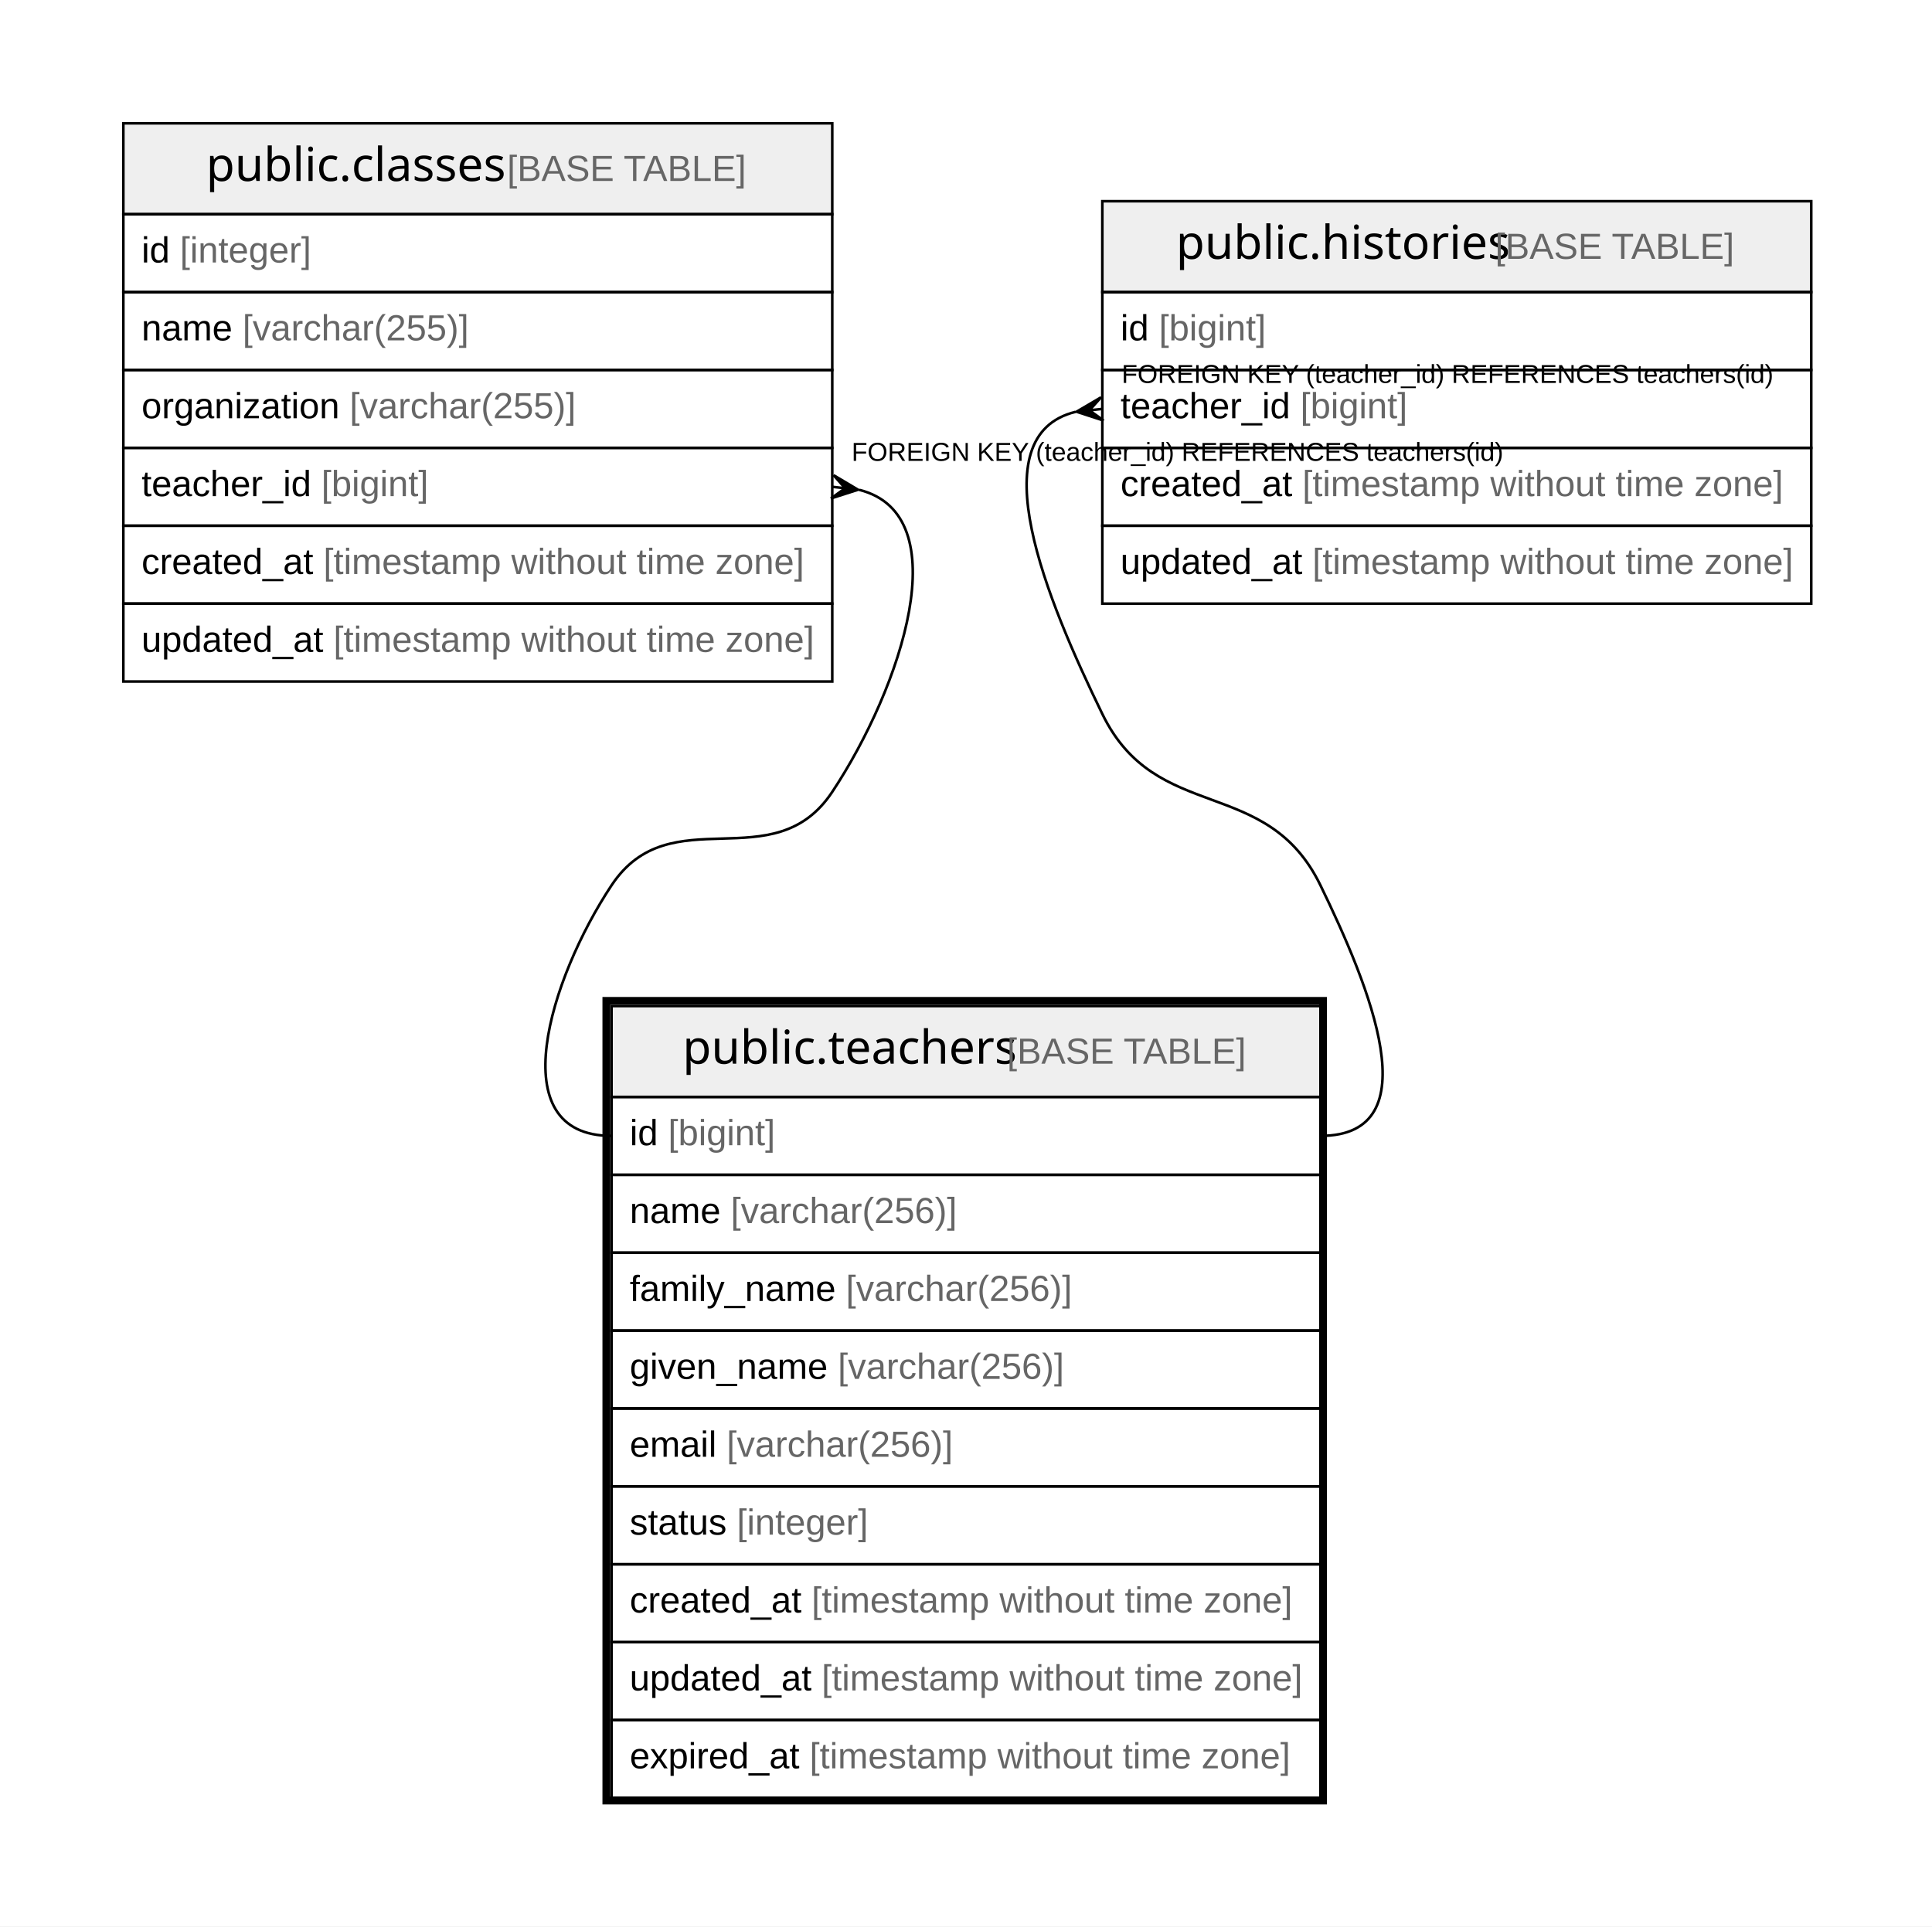
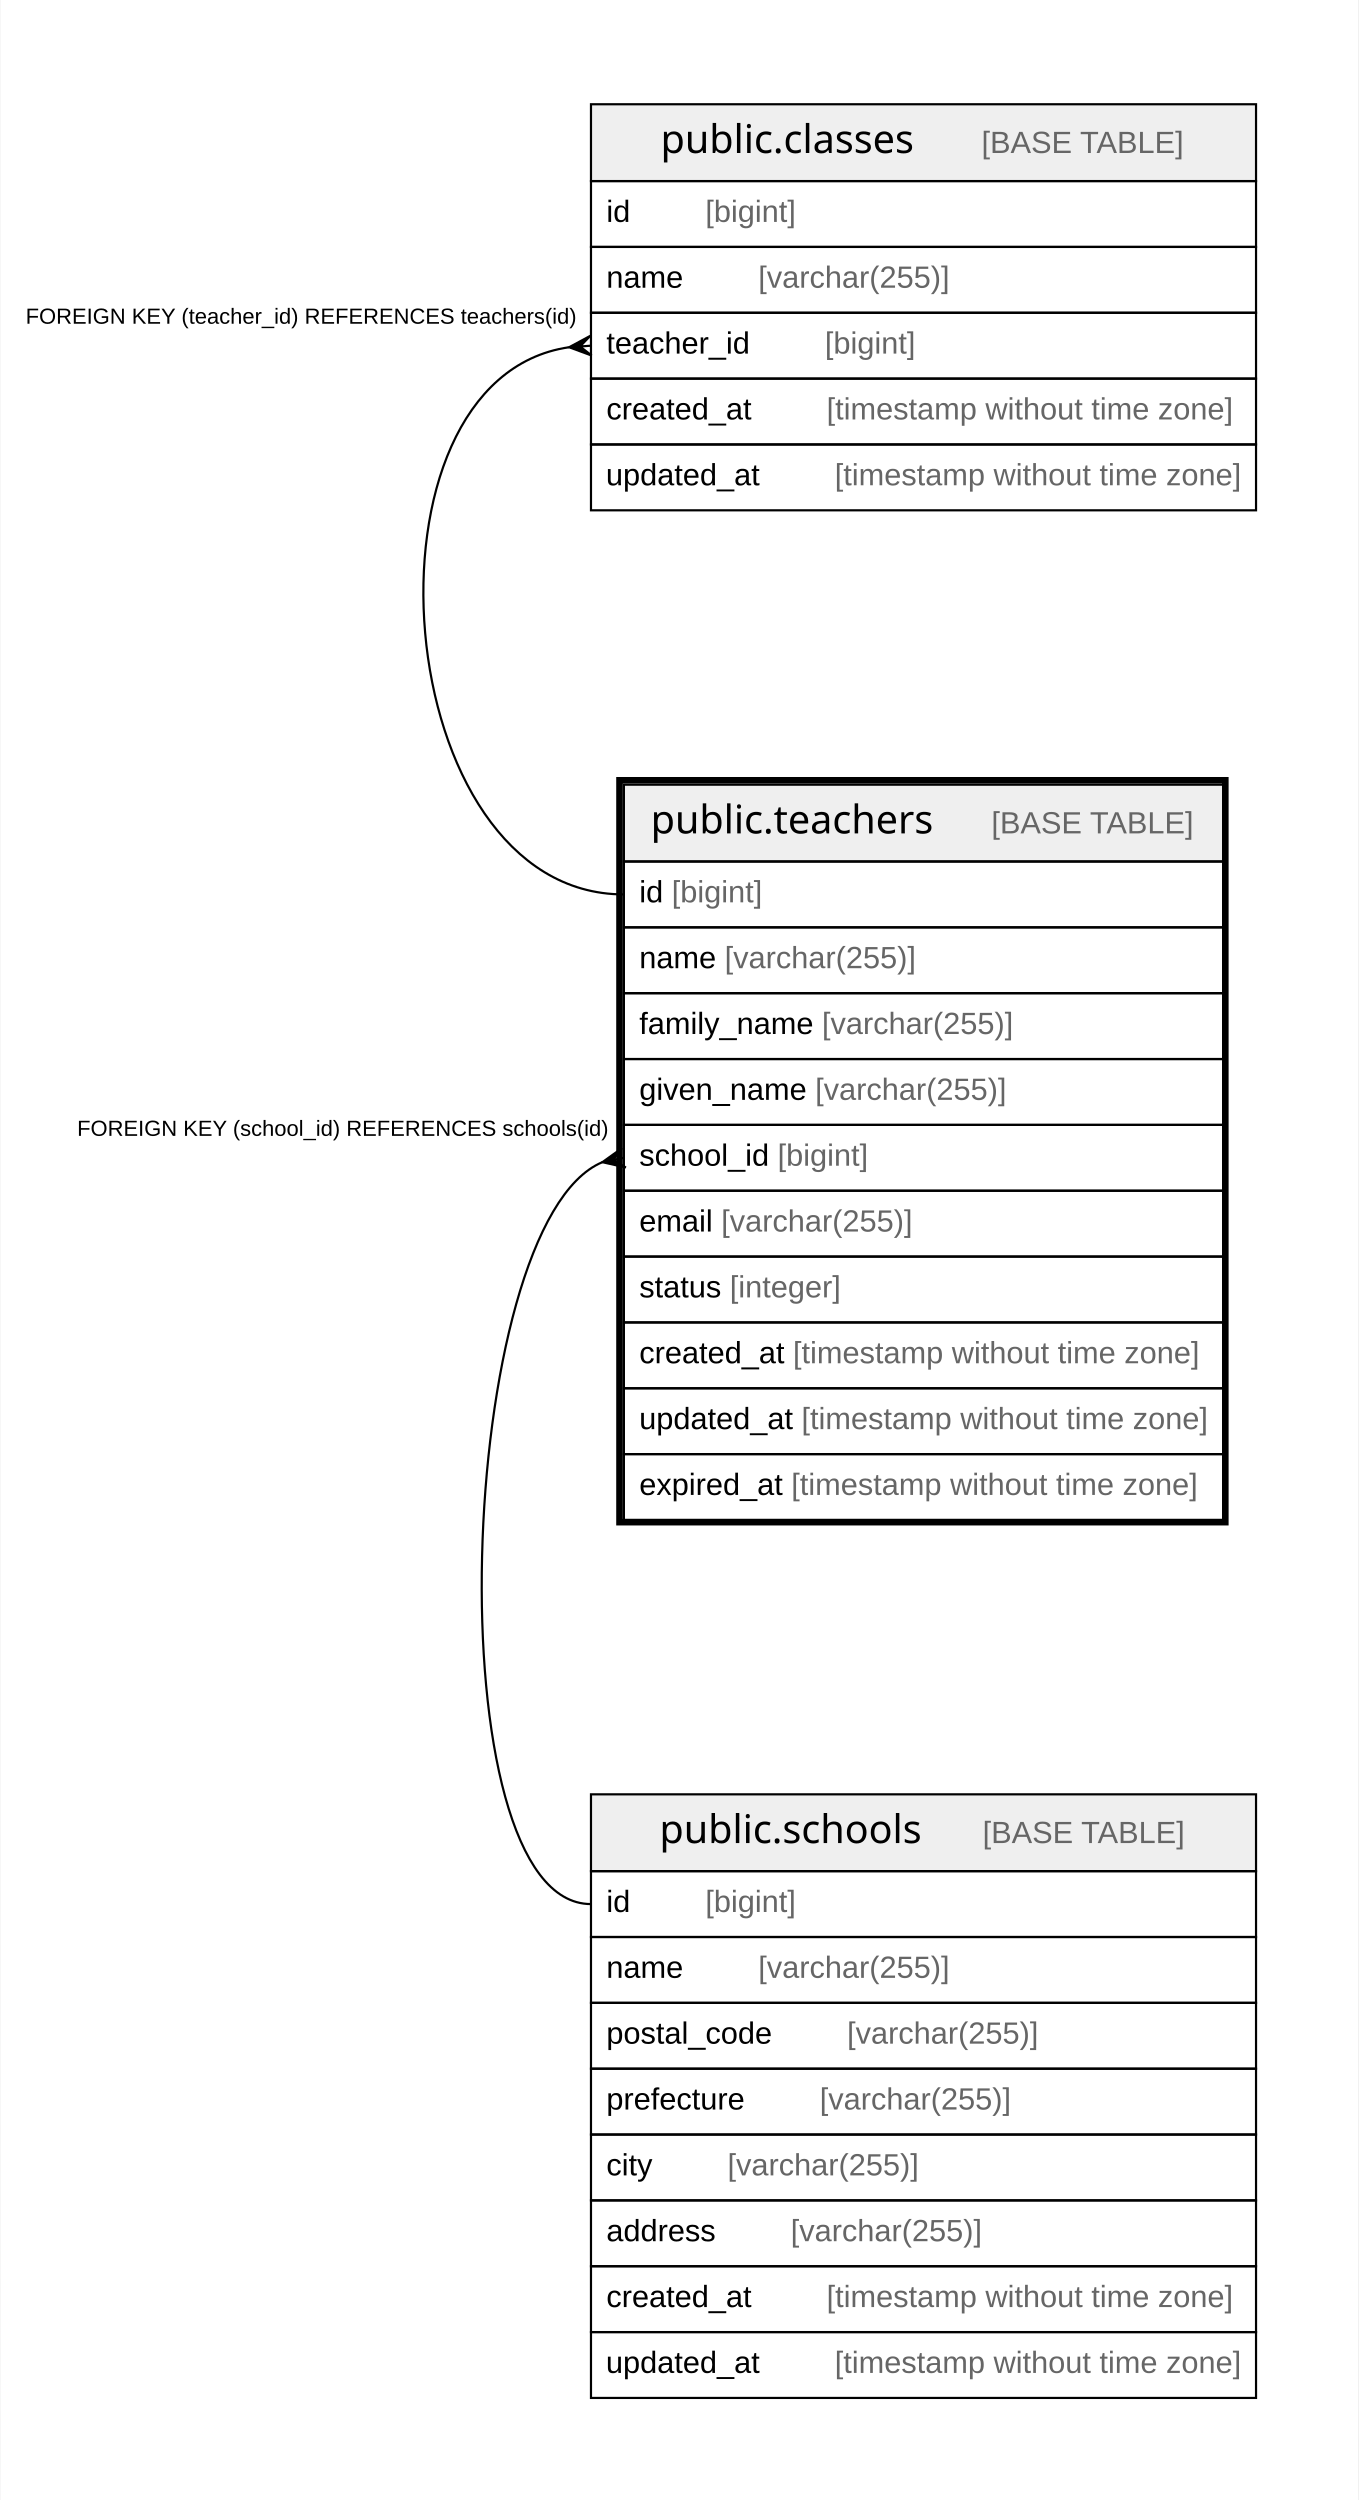
- <svg xmlns="http://www.w3.org/2000/svg" width="744pt" height="742pt" viewBox="0.00 0.00 744.00 742.00">
-   <g id="graph0" class="graph" transform="scale(1 1) rotate(0) translate(4 738)">
-     <polygon fill="#ffffff" stroke="transparent" points="-4,4 -4,-738 740,-738 740,4 -4,4" />
+ <svg xmlns="http://www.w3.org/2000/svg" width="619pt" height="1139pt" viewBox="0.00 0.00 618.50 1139.00">
+   <g id="graph0" class="graph" transform="scale(1 1) rotate(0) translate(4 1135)">
+     <polygon fill="#ffffff" stroke="transparent" points="-4,4 -4,-1135 614.5,-1135 614.5,4 -4,4" />
    <g id="node1" class="node">
-       <polygon fill="#efefef" stroke="transparent" points="231.5,-315.5 231.5,-350.5 504.5,-350.5 504.5,-315.5 231.5,-315.5" />
-       <polygon fill="none" stroke="#000000" points="231.5,-315.5 231.5,-350.5 504.5,-350.5 504.5,-315.5 231.5,-315.5" />
-       <text text-anchor="start" x="258.859" y="-328.3" font-family="Arial Bold" font-size="18.00" fill="#000000">public.teachers</text>
-       <text text-anchor="start" x="379.887" y="-328.3" font-family="Arial" font-size="14.00" fill="#000000"> </text>
-       <text text-anchor="start" x="383.778" y="-328.3" font-family="Arial" font-size="14.00" fill="#666666">[BASE TABLE]</text>
-       <polygon fill="none" stroke="#000000" points="231.5,-285.5 231.5,-315.5 504.5,-315.5 504.5,-285.5 231.5,-285.5" />
-       <text text-anchor="start" x="238.5" y="-296.9" font-family="Arial" font-size="14.00" fill="#000000">id </text>
-       <text text-anchor="start" x="253.28" y="-296.9" font-family="Arial" font-size="14.00" fill="#666666">[bigint]</text>
-       <polygon fill="none" stroke="#000000" points="231.5,-255.5 231.5,-285.5 504.5,-285.5 504.5,-255.5 231.5,-255.5" />
-       <text text-anchor="start" x="238.5" y="-266.9" font-family="Arial" font-size="14.00" fill="#000000">name </text>
-       <text text-anchor="start" x="277.399" y="-266.9" font-family="Arial" font-size="14.00" fill="#666666">[varchar(256)]</text>
-       <polygon fill="none" stroke="#000000" points="231.5,-225.5 231.5,-255.5 504.5,-255.5 504.5,-225.5 231.5,-225.5" />
-       <text text-anchor="start" x="238.5" y="-236.9" font-family="Arial" font-size="14.00" fill="#000000">family_name </text>
-       <text text-anchor="start" x="321.729" y="-236.9" font-family="Arial" font-size="14.00" fill="#666666">[varchar(256)]</text>
-       <polygon fill="none" stroke="#000000" points="231.5,-195.5 231.5,-225.5 504.5,-225.5 504.5,-195.5 231.5,-195.5" />
-       <text text-anchor="start" x="238.5" y="-206.9" font-family="Arial" font-size="14.00" fill="#000000">given_name </text>
-       <text text-anchor="start" x="318.636" y="-206.9" font-family="Arial" font-size="14.00" fill="#666666">[varchar(256)]</text>
-       <polygon fill="none" stroke="#000000" points="231.5,-165.5 231.5,-195.5 504.5,-195.5 504.5,-165.5 231.5,-165.5" />
-       <text text-anchor="start" x="238.5" y="-176.9" font-family="Arial" font-size="14.00" fill="#000000">email </text>
-       <text text-anchor="start" x="275.83" y="-176.9" font-family="Arial" font-size="14.00" fill="#666666">[varchar(256)]</text>
-       <polygon fill="none" stroke="#000000" points="231.5,-135.5 231.5,-165.5 504.5,-165.5 504.5,-135.5 231.5,-135.5" />
-       <text text-anchor="start" x="238.5" y="-146.9" font-family="Arial" font-size="14.00" fill="#000000">status </text>
-       <text text-anchor="start" x="279.737" y="-146.9" font-family="Arial" font-size="14.00" fill="#666666">[integer]</text>
-       <polygon fill="none" stroke="#000000" points="231.5,-105.5 231.5,-135.5 504.5,-135.5 504.5,-105.5 231.5,-105.5" />
-       <text text-anchor="start" x="238.5" y="-116.9" font-family="Arial" font-size="14.00" fill="#000000">created_at </text>
-       <text text-anchor="start" x="308.528" y="-116.9" font-family="Arial" font-size="14.00" fill="#666666">[timestamp without time zone]</text>
-       <polygon fill="none" stroke="#000000" points="231.5,-75.5 231.5,-105.5 504.5,-105.5 504.5,-75.5 231.5,-75.5" />
-       <text text-anchor="start" x="238.464" y="-86.9" font-family="Arial" font-size="14.00" fill="#000000">updated_at </text>
-       <text text-anchor="start" x="312.396" y="-86.9" font-family="Arial" font-size="14.00" fill="#666666">[timestamp without time zone]</text>
-       <polygon fill="none" stroke="#000000" points="231.5,-45.5 231.5,-75.5 504.5,-75.5 504.5,-45.5 231.5,-45.5" />
-       <text text-anchor="start" x="238.5" y="-56.9" font-family="Arial" font-size="14.00" fill="#000000">expired_at </text>
-       <text text-anchor="start" x="307.744" y="-56.9" font-family="Arial" font-size="14.00" fill="#666666">[timestamp without time zone]</text>
-       <polygon fill="none" stroke="#000000" stroke-width="3" points="229.5,-44.5 229.5,-352.5 505.5,-352.5 505.5,-44.5 229.5,-44.5" />
+       <polygon fill="#efefef" stroke="transparent" points="280,-742.5 280,-777.5 553,-777.5 553,-742.5 280,-742.5" />
+       <polygon fill="none" stroke="#000000" points="280,-742.5 280,-777.5 553,-777.5 553,-742.5 280,-742.5" />
+       <text text-anchor="start" x="292.202" y="-755.3" font-family="Arial Bold" font-size="18.00" fill="#000000">public.teachers</text>
+       <text text-anchor="start" x="413.23" y="-755.3" font-family="Arial" font-size="14.00" fill="#000000">    </text>
+       <text text-anchor="start" x="447.435" y="-755.3" font-family="Arial" font-size="14.00" fill="#666666">[BASE TABLE]</text>
+       <polygon fill="none" stroke="#000000" points="280,-712.5 280,-742.5 553,-742.5 553,-712.5 280,-712.5" />
+       <text text-anchor="start" x="287" y="-723.9" font-family="Arial" font-size="14.00" fill="#000000">id </text>
+       <text text-anchor="start" x="301.78" y="-723.9" font-family="Arial" font-size="14.00" fill="#666666">[bigint]</text>
+       <polygon fill="none" stroke="#000000" points="280,-682.5 280,-712.5 553,-712.5 553,-682.5 280,-682.5" />
+       <text text-anchor="start" x="287" y="-693.9" font-family="Arial" font-size="14.00" fill="#000000">name </text>
+       <text text-anchor="start" x="325.899" y="-693.9" font-family="Arial" font-size="14.00" fill="#666666">[varchar(255)]</text>
+       <polygon fill="none" stroke="#000000" points="280,-652.5 280,-682.5 553,-682.5 553,-652.5 280,-652.5" />
+       <text text-anchor="start" x="287" y="-663.9" font-family="Arial" font-size="14.00" fill="#000000">family_name </text>
+       <text text-anchor="start" x="370.229" y="-663.9" font-family="Arial" font-size="14.00" fill="#666666">[varchar(255)]</text>
+       <polygon fill="none" stroke="#000000" points="280,-622.5 280,-652.5 553,-652.5 553,-622.5 280,-622.5" />
+       <text text-anchor="start" x="287" y="-633.9" font-family="Arial" font-size="14.00" fill="#000000">given_name </text>
+       <text text-anchor="start" x="367.136" y="-633.9" font-family="Arial" font-size="14.00" fill="#666666">[varchar(255)]</text>
+       <polygon fill="none" stroke="#000000" points="280,-592.5 280,-622.5 553,-622.5 553,-592.5 280,-592.5" />
+       <text text-anchor="start" x="287" y="-603.9" font-family="Arial" font-size="14.00" fill="#000000">school_id </text>
+       <text text-anchor="start" x="350.017" y="-603.9" font-family="Arial" font-size="14.00" fill="#666666">[bigint]</text>
+       <polygon fill="none" stroke="#000000" points="280,-562.5 280,-592.5 553,-592.5 553,-562.5 280,-562.5" />
+       <text text-anchor="start" x="287" y="-573.9" font-family="Arial" font-size="14.00" fill="#000000">email </text>
+       <text text-anchor="start" x="324.33" y="-573.9" font-family="Arial" font-size="14.00" fill="#666666">[varchar(255)]</text>
+       <polygon fill="none" stroke="#000000" points="280,-532.5 280,-562.5 553,-562.5 553,-532.5 280,-532.5" />
+       <text text-anchor="start" x="287" y="-543.9" font-family="Arial" font-size="14.00" fill="#000000">status </text>
+       <text text-anchor="start" x="328.237" y="-543.9" font-family="Arial" font-size="14.00" fill="#666666">[integer]</text>
+       <polygon fill="none" stroke="#000000" points="280,-502.5 280,-532.5 553,-532.5 553,-502.5 280,-502.5" />
+       <text text-anchor="start" x="287" y="-513.9" font-family="Arial" font-size="14.00" fill="#000000">created_at </text>
+       <text text-anchor="start" x="357.028" y="-513.9" font-family="Arial" font-size="14.00" fill="#666666">[timestamp without time zone]</text>
+       <polygon fill="none" stroke="#000000" points="280,-472.5 280,-502.5 553,-502.5 553,-472.5 280,-472.5" />
+       <text text-anchor="start" x="286.964" y="-483.9" font-family="Arial" font-size="14.00" fill="#000000">updated_at </text>
+       <text text-anchor="start" x="360.896" y="-483.9" font-family="Arial" font-size="14.00" fill="#666666">[timestamp without time zone]</text>
+       <polygon fill="none" stroke="#000000" points="280,-442.5 280,-472.5 553,-472.5 553,-442.5 280,-442.5" />
+       <text text-anchor="start" x="287" y="-453.9" font-family="Arial" font-size="14.00" fill="#000000">expired_at </text>
+       <text text-anchor="start" x="356.244" y="-453.9" font-family="Arial" font-size="14.00" fill="#666666">[timestamp without time zone]</text>
+       <polygon fill="none" stroke="#000000" stroke-width="3" points="278,-441.5 278,-779.5 554,-779.5 554,-441.5 278,-441.5" />
+     </g>
+     <g id="node3" class="node">
+       <polygon fill="#efefef" stroke="transparent" points="265,-282.5 265,-317.5 568,-317.5 568,-282.5 265,-282.5" />
+       <polygon fill="none" stroke="#000000" points="265,-282.5 265,-317.5 568,-317.5 568,-282.5 265,-282.5" />
+       <text text-anchor="start" x="296.205" y="-295.3" font-family="Arial Bold" font-size="18.00" fill="#000000">public.schools</text>
+       <text text-anchor="start" x="409.227" y="-295.3" font-family="Arial" font-size="14.00" fill="#000000">    </text>
+       <text text-anchor="start" x="443.432" y="-295.3" font-family="Arial" font-size="14.00" fill="#666666">[BASE TABLE]</text>
+       <polygon fill="none" stroke="#000000" points="265,-252.5 265,-282.5 568,-282.5 568,-252.5 265,-252.5" />
+       <text text-anchor="start" x="272" y="-263.9" font-family="Arial" font-size="14.00" fill="#000000">id    </text>
+       <text text-anchor="start" x="317.094" y="-263.9" font-family="Arial" font-size="14.00" fill="#666666">[bigint]</text>
+       <polygon fill="none" stroke="#000000" points="265,-222.5 265,-252.5 568,-252.5 568,-222.5 265,-222.5" />
+       <text text-anchor="start" x="272" y="-233.9" font-family="Arial" font-size="14.00" fill="#000000">name    </text>
+       <text text-anchor="start" x="341.213" y="-233.9" font-family="Arial" font-size="14.00" fill="#666666">[varchar(255)]</text>
+       <polygon fill="none" stroke="#000000" points="265,-192.5 265,-222.5 568,-222.5 568,-192.5 265,-192.5" />
+       <text text-anchor="start" x="272" y="-203.9" font-family="Arial" font-size="14.00" fill="#000000">postal_code    </text>
+       <text text-anchor="start" x="381.68" y="-203.9" font-family="Arial" font-size="14.00" fill="#666666">[varchar(255)]</text>
+       <polygon fill="none" stroke="#000000" points="265,-162.5 265,-192.5 568,-192.5 568,-162.5 265,-162.5" />
+       <text text-anchor="start" x="272" y="-173.9" font-family="Arial" font-size="14.00" fill="#000000">prefecture    </text>
+       <text text-anchor="start" x="369.22" y="-173.9" font-family="Arial" font-size="14.00" fill="#666666">[varchar(255)]</text>
+       <polygon fill="none" stroke="#000000" points="265,-132.5 265,-162.5 568,-162.5 568,-132.5 265,-132.5" />
+       <text text-anchor="start" x="272" y="-143.9" font-family="Arial" font-size="14.00" fill="#000000">city    </text>
+       <text text-anchor="start" x="327.202" y="-143.9" font-family="Arial" font-size="14.00" fill="#666666">[varchar(255)]</text>
+       <polygon fill="none" stroke="#000000" points="265,-102.5 265,-132.5 568,-132.5 568,-102.5 265,-102.5" />
+       <text text-anchor="start" x="272" y="-113.9" font-family="Arial" font-size="14.00" fill="#000000">address    </text>
+       <text text-anchor="start" x="355.996" y="-113.9" font-family="Arial" font-size="14.00" fill="#666666">[varchar(255)]</text>
+       <polygon fill="none" stroke="#000000" points="265,-72.5 265,-102.5 568,-102.5 568,-72.5 265,-72.5" />
+       <text text-anchor="start" x="272" y="-83.9" font-family="Arial" font-size="14.00" fill="#000000">created_at    </text>
+       <text text-anchor="start" x="372.342" y="-83.9" font-family="Arial" font-size="14.00" fill="#666666">[timestamp without time zone]</text>
+       <polygon fill="none" stroke="#000000" points="265,-42.5 265,-72.5 568,-72.5 568,-42.5 265,-42.5" />
+       <text text-anchor="start" x="271.807" y="-53.9" font-family="Arial" font-size="14.00" fill="#000000">updated_at    </text>
+       <text text-anchor="start" x="376.053" y="-53.9" font-family="Arial" font-size="14.00" fill="#666666">[timestamp without time zone]</text>
+     </g>
+     <g id="edge2" class="edge">
+       <path fill="none" stroke="#000000" d="M270.178,-605.503C203.206,-577.639 192.768,-267.5 265,-267.5" />
+       <polygon fill="#000000" stroke="#000000" points="270.2,-605.508 279.103,-611.91 275.1,-606.504 280,-607.5 280,-607.5 280,-607.5 275.1,-606.504 280.897,-603.09 270.2,-605.508 270.2,-605.508" />
+       <text text-anchor="start" x="30.886" y="-617.5" font-family="Arial" font-size="10.00" fill="#000000">FOREIGN KEY (school_id) REFERENCES schools(id)</text>
    </g>
    <g id="node2" class="node">
-       <polygon fill="#efefef" stroke="transparent" points="43.5,-655.5 43.5,-690.5 316.5,-690.5 316.5,-655.5 43.5,-655.5" />
-       <polygon fill="none" stroke="#000000" points="43.5,-655.5 43.5,-690.5 316.5,-690.5 316.5,-655.5 43.5,-655.5" />
-       <text text-anchor="start" x="75.365" y="-668.3" font-family="Arial Bold" font-size="18.00" fill="#000000">public.classes</text>
-       <text text-anchor="start" x="187.381" y="-668.3" font-family="Arial" font-size="14.00" fill="#000000"> </text>
-       <text text-anchor="start" x="191.272" y="-668.3" font-family="Arial" font-size="14.00" fill="#666666">[BASE TABLE]</text>
-       <polygon fill="none" stroke="#000000" points="43.5,-625.5 43.5,-655.5 316.5,-655.5 316.5,-625.5 43.5,-625.5" />
-       <text text-anchor="start" x="50.5" y="-636.9" font-family="Arial" font-size="14.00" fill="#000000">id </text>
-       <text text-anchor="start" x="65.28" y="-636.9" font-family="Arial" font-size="14.00" fill="#666666">[integer]</text>
-       <polygon fill="none" stroke="#000000" points="43.5,-595.5 43.5,-625.5 316.5,-625.5 316.5,-595.5 43.5,-595.5" />
-       <text text-anchor="start" x="50.5" y="-606.9" font-family="Arial" font-size="14.00" fill="#000000">name </text>
-       <text text-anchor="start" x="89.399" y="-606.9" font-family="Arial" font-size="14.00" fill="#666666">[varchar(255)]</text>
-       <polygon fill="none" stroke="#000000" points="43.5,-565.5 43.5,-595.5 316.5,-595.5 316.5,-565.5 43.5,-565.5" />
-       <text text-anchor="start" x="50.5" y="-576.9" font-family="Arial" font-size="14.00" fill="#000000">organization </text>
-       <text text-anchor="start" x="130.633" y="-576.9" font-family="Arial" font-size="14.00" fill="#666666">[varchar(255)]</text>
-       <polygon fill="none" stroke="#000000" points="43.5,-535.5 43.5,-565.5 316.5,-565.5 316.5,-535.5 43.5,-535.5" />
-       <text text-anchor="start" x="50.5" y="-546.9" font-family="Arial" font-size="14.00" fill="#000000">teacher_id </text>
-       <text text-anchor="start" x="119.744" y="-546.9" font-family="Arial" font-size="14.00" fill="#666666">[bigint]</text>
-       <polygon fill="none" stroke="#000000" points="43.5,-505.5 43.5,-535.5 316.5,-535.5 316.5,-505.5 43.5,-505.5" />
-       <text text-anchor="start" x="50.5" y="-516.9" font-family="Arial" font-size="14.00" fill="#000000">created_at </text>
-       <text text-anchor="start" x="120.528" y="-516.9" font-family="Arial" font-size="14.00" fill="#666666">[timestamp without time zone]</text>
-       <polygon fill="none" stroke="#000000" points="43.5,-475.5 43.5,-505.5 316.5,-505.5 316.5,-475.5 43.5,-475.5" />
-       <text text-anchor="start" x="50.464" y="-486.9" font-family="Arial" font-size="14.00" fill="#000000">updated_at </text>
-       <text text-anchor="start" x="124.396" y="-486.9" font-family="Arial" font-size="14.00" fill="#666666">[timestamp without time zone]</text>
+       <polygon fill="#efefef" stroke="transparent" points="265,-1052.5 265,-1087.5 568,-1087.5 568,-1052.5 265,-1052.5" />
+       <polygon fill="none" stroke="#000000" points="265,-1052.5 265,-1087.5 568,-1087.5 568,-1052.5 265,-1052.5" />
+       <text text-anchor="start" x="296.708" y="-1065.3" font-family="Arial Bold" font-size="18.00" fill="#000000">public.classes</text>
+       <text text-anchor="start" x="408.724" y="-1065.3" font-family="Arial" font-size="14.00" fill="#000000">    </text>
+       <text text-anchor="start" x="442.929" y="-1065.3" font-family="Arial" font-size="14.00" fill="#666666">[BASE TABLE]</text>
+       <polygon fill="none" stroke="#000000" points="265,-1022.5 265,-1052.5 568,-1052.5 568,-1022.5 265,-1022.5" />
+       <text text-anchor="start" x="272" y="-1033.9" font-family="Arial" font-size="14.00" fill="#000000">id    </text>
+       <text text-anchor="start" x="317.094" y="-1033.9" font-family="Arial" font-size="14.00" fill="#666666">[bigint]</text>
+       <polygon fill="none" stroke="#000000" points="265,-992.5 265,-1022.5 568,-1022.5 568,-992.5 265,-992.5" />
+       <text text-anchor="start" x="272" y="-1003.9" font-family="Arial" font-size="14.00" fill="#000000">name    </text>
+       <text text-anchor="start" x="341.213" y="-1003.9" font-family="Arial" font-size="14.00" fill="#666666">[varchar(255)]</text>
+       <polygon fill="none" stroke="#000000" points="265,-962.5 265,-992.5 568,-992.5 568,-962.5 265,-962.5" />
+       <text text-anchor="start" x="272" y="-973.9" font-family="Arial" font-size="14.00" fill="#000000">teacher_id    </text>
+       <text text-anchor="start" x="371.558" y="-973.9" font-family="Arial" font-size="14.00" fill="#666666">[bigint]</text>
+       <polygon fill="none" stroke="#000000" points="265,-932.5 265,-962.5 568,-962.5 568,-932.5 265,-932.5" />
+       <text text-anchor="start" x="272" y="-943.9" font-family="Arial" font-size="14.00" fill="#000000">created_at    </text>
+       <text text-anchor="start" x="372.342" y="-943.9" font-family="Arial" font-size="14.00" fill="#666666">[timestamp without time zone]</text>
+       <polygon fill="none" stroke="#000000" points="265,-902.5 265,-932.5 568,-932.5 568,-902.5 265,-902.5" />
+       <text text-anchor="start" x="271.807" y="-913.9" font-family="Arial" font-size="14.00" fill="#000000">updated_at    </text>
+       <text text-anchor="start" x="376.053" y="-913.9" font-family="Arial" font-size="14.00" fill="#666666">[timestamp without time zone]</text>
    </g>
    <g id="edge1" class="edge">
-       <path fill="none" stroke="#000000" d="M326.907,-549.32C365.221,-539.689 343.2,-473.305 316.5,-433 293.842,-398.798 254.158,-431.202 231.5,-397 207.814,-361.245 188.611,-300.5 231.5,-300.5" />
-       <polygon fill="#000000" stroke="#000000" points="326.436,-549.374 315.993,-546.029 321.468,-549.937 316.5,-550.5 316.5,-550.5 316.5,-550.5 321.468,-549.937 317.007,-554.971 326.436,-549.374 326.436,-549.374" />
-       <text text-anchor="start" x="323.938" y="-560.5" font-family="Arial" font-size="10.00" fill="#000000">FOREIGN KEY (teacher_id) REFERENCES teachers(id)</text>
-     </g>
-     <g id="node3" class="node">
-       <polygon fill="#efefef" stroke="transparent" points="420.5,-625.5 420.5,-660.5 693.5,-660.5 693.5,-625.5 420.5,-625.5" />
-       <polygon fill="none" stroke="#000000" points="420.5,-625.5 420.5,-660.5 693.5,-660.5 693.5,-625.5 420.5,-625.5" />
-       <text text-anchor="start" x="448.868" y="-638.3" font-family="Arial Bold" font-size="18.00" fill="#000000">public.histories</text>
-       <text text-anchor="start" x="567.878" y="-638.3" font-family="Arial" font-size="14.00" fill="#000000"> </text>
-       <text text-anchor="start" x="571.769" y="-638.3" font-family="Arial" font-size="14.00" fill="#666666">[BASE TABLE]</text>
-       <polygon fill="none" stroke="#000000" points="420.5,-595.5 420.5,-625.5 693.5,-625.5 693.5,-595.5 420.5,-595.5" />
-       <text text-anchor="start" x="427.5" y="-606.9" font-family="Arial" font-size="14.00" fill="#000000">id </text>
-       <text text-anchor="start" x="442.28" y="-606.9" font-family="Arial" font-size="14.00" fill="#666666">[bigint]</text>
-       <polygon fill="none" stroke="#000000" points="420.5,-565.5 420.5,-595.5 693.5,-595.5 693.5,-565.5 420.5,-565.5" />
-       <text text-anchor="start" x="427.5" y="-576.9" font-family="Arial" font-size="14.00" fill="#000000">teacher_id </text>
-       <text text-anchor="start" x="496.744" y="-576.9" font-family="Arial" font-size="14.00" fill="#666666">[bigint]</text>
-       <polygon fill="none" stroke="#000000" points="420.5,-535.5 420.5,-565.5 693.5,-565.5 693.5,-535.5 420.5,-535.5" />
-       <text text-anchor="start" x="427.5" y="-546.9" font-family="Arial" font-size="14.00" fill="#000000">created_at </text>
-       <text text-anchor="start" x="497.528" y="-546.9" font-family="Arial" font-size="14.00" fill="#666666">[timestamp without time zone]</text>
-       <polygon fill="none" stroke="#000000" points="420.5,-505.5 420.5,-535.5 693.5,-535.5 693.5,-505.5 420.5,-505.5" />
-       <text text-anchor="start" x="427.464" y="-516.9" font-family="Arial" font-size="14.00" fill="#000000">updated_at </text>
-       <text text-anchor="start" x="501.396" y="-516.9" font-family="Arial" font-size="14.00" fill="#666666">[timestamp without time zone]</text>
-     </g>
-     <g id="edge2" class="edge">
-       <path fill="none" stroke="#000000" d="M410.185,-579.373C372.605,-570.16 399.366,-506.483 420.5,-463 441.255,-420.298 483.745,-439.702 504.5,-397 523.248,-358.426 547.389,-300.5 504.5,-300.5" />
-       <polygon fill="#000000" stroke="#000000" points="410.559,-579.414 420.011,-584.973 415.53,-579.957 420.5,-580.5 420.5,-580.5 420.5,-580.5 415.53,-579.957 420.989,-576.027 410.559,-579.414 410.559,-579.414" />
-       <text text-anchor="start" x="427.938" y="-590.5" font-family="Arial" font-size="10.00" fill="#000000">FOREIGN KEY (teacher_id) REFERENCES teachers(id)</text>
+       <path fill="none" stroke="#000000" d="M254.934,-976.783C154.721,-962.119 172.167,-727.5 280,-727.5" />
+       <polygon fill="#000000" stroke="#000000" points="255.025,-976.789 264.68,-981.989 260.013,-977.145 265,-977.5 265,-977.5 265,-977.5 260.013,-977.145 265.32,-973.011 255.025,-976.789 255.025,-976.789" />
+       <text text-anchor="start" x="7.438" y="-987.5" font-family="Arial" font-size="10.00" fill="#000000">FOREIGN KEY (teacher_id) REFERENCES teachers(id)</text>
    </g>
  </g>
</svg>
